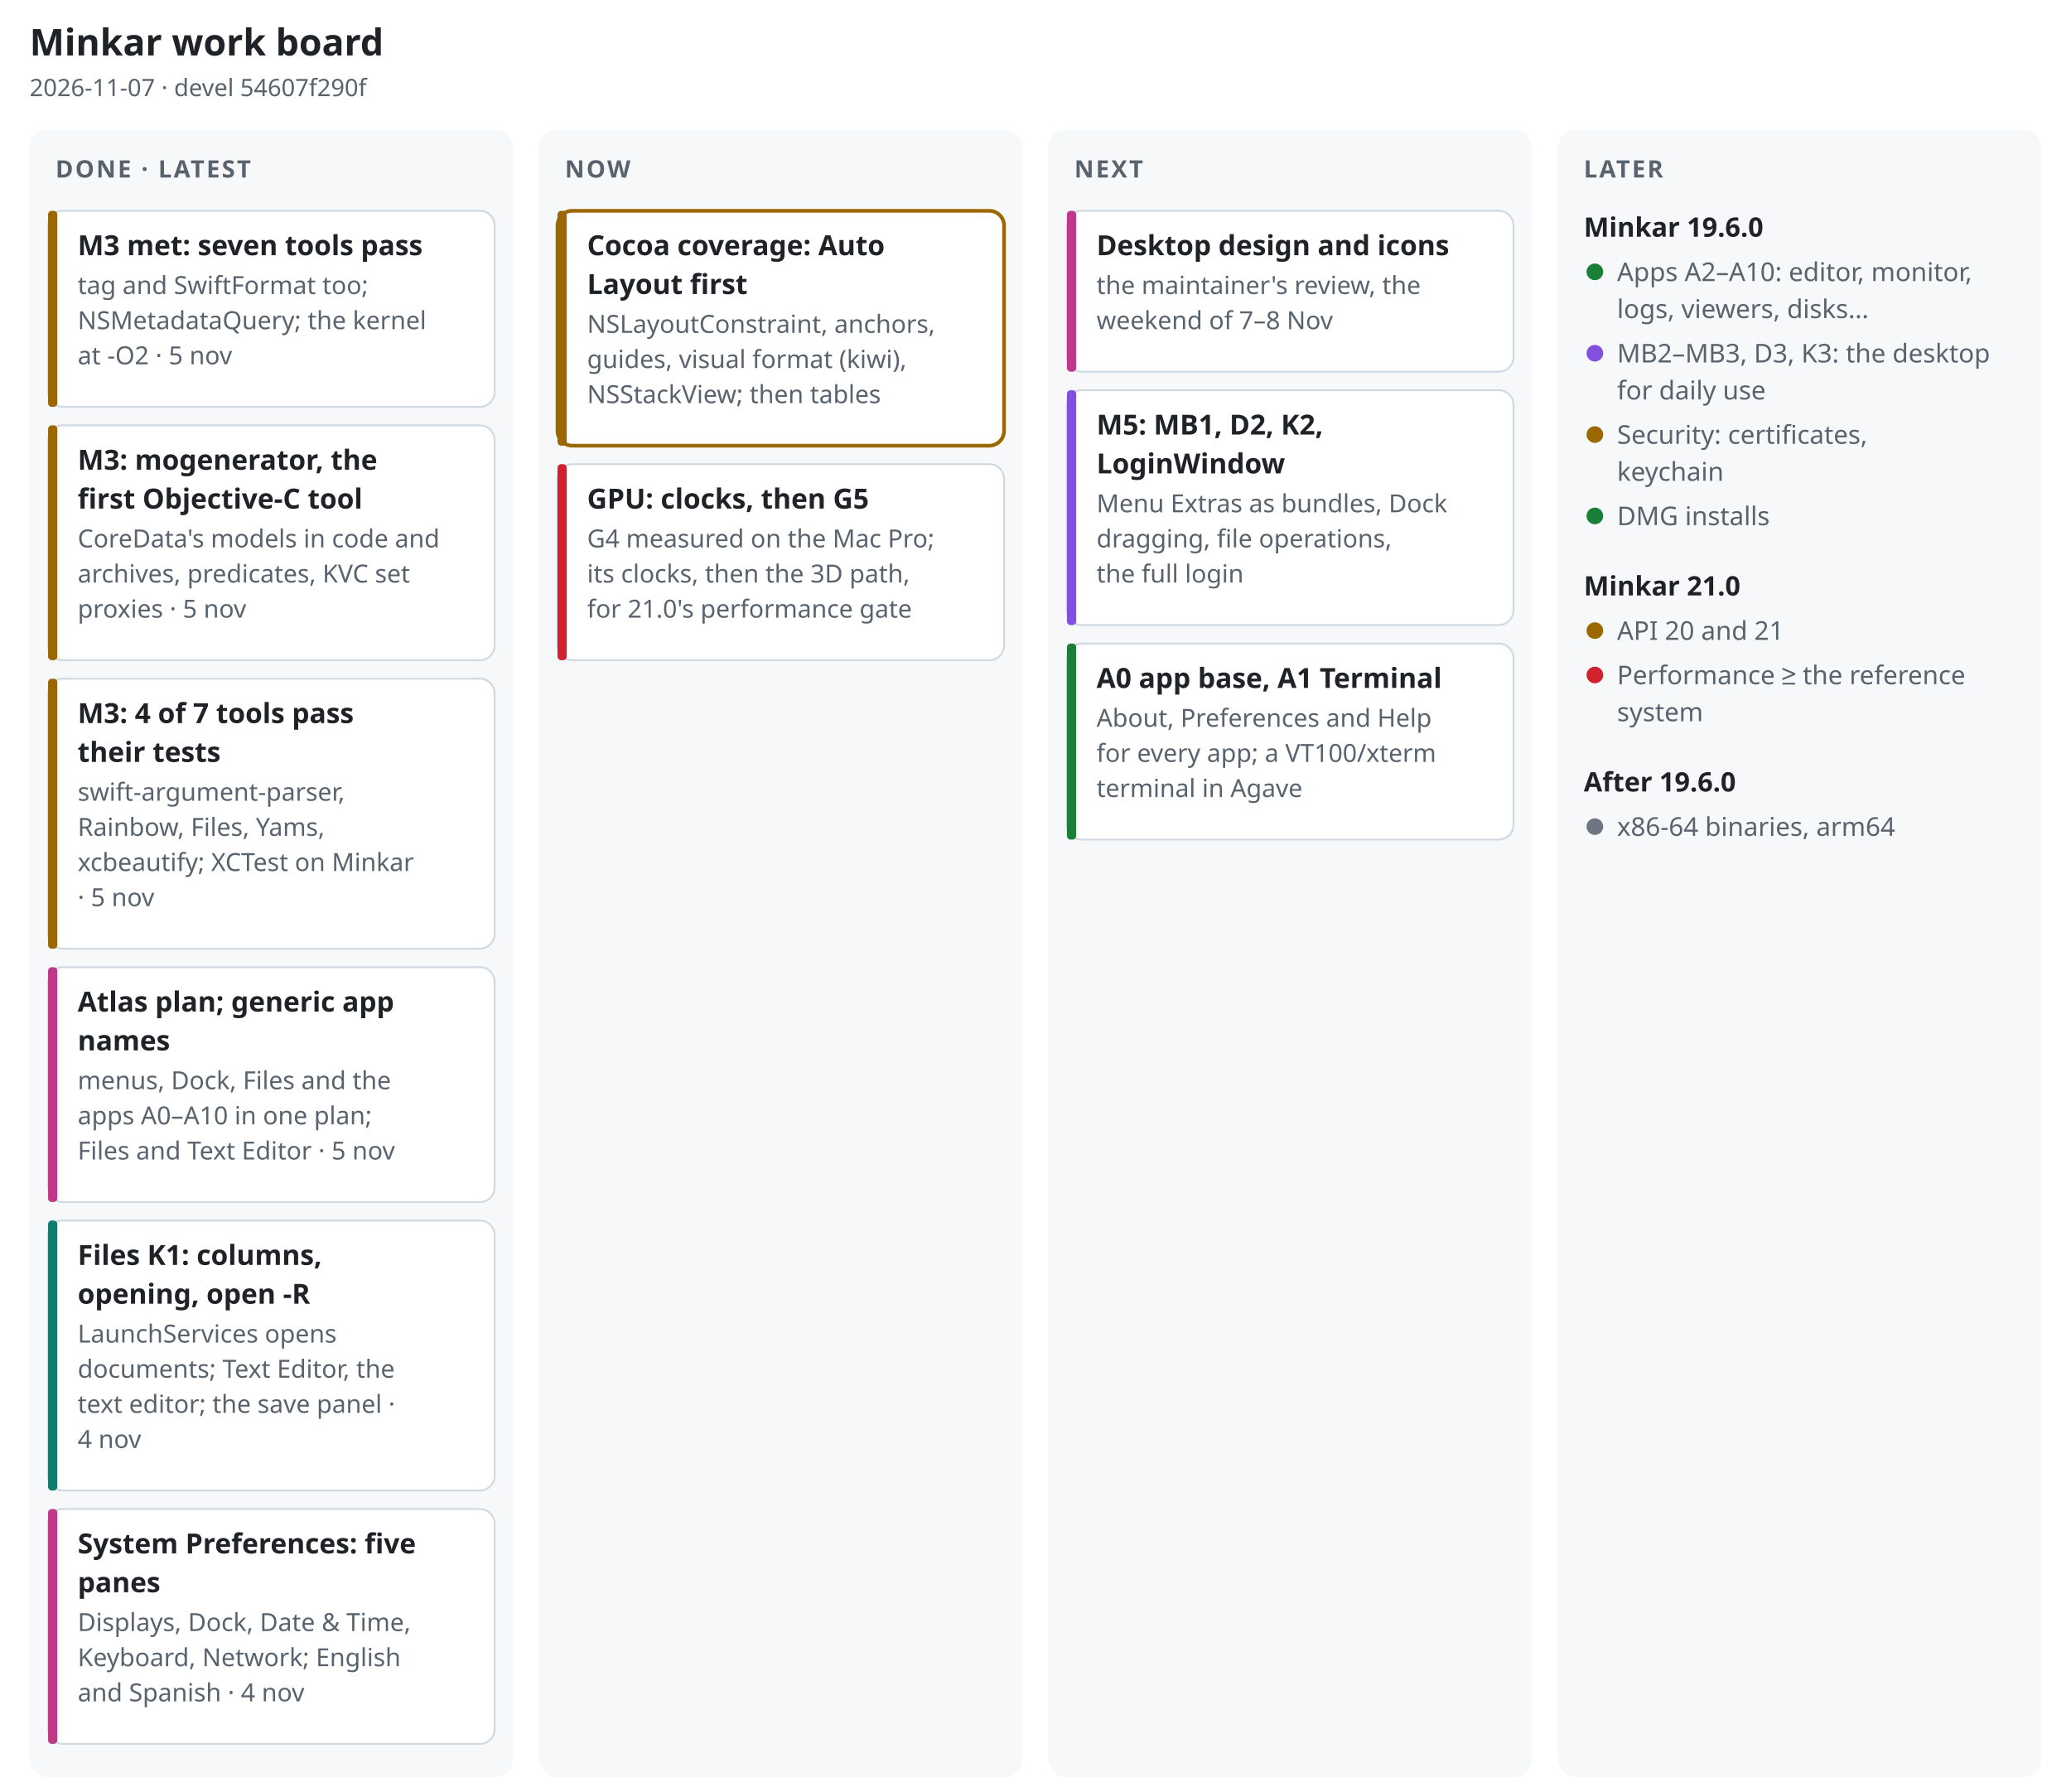
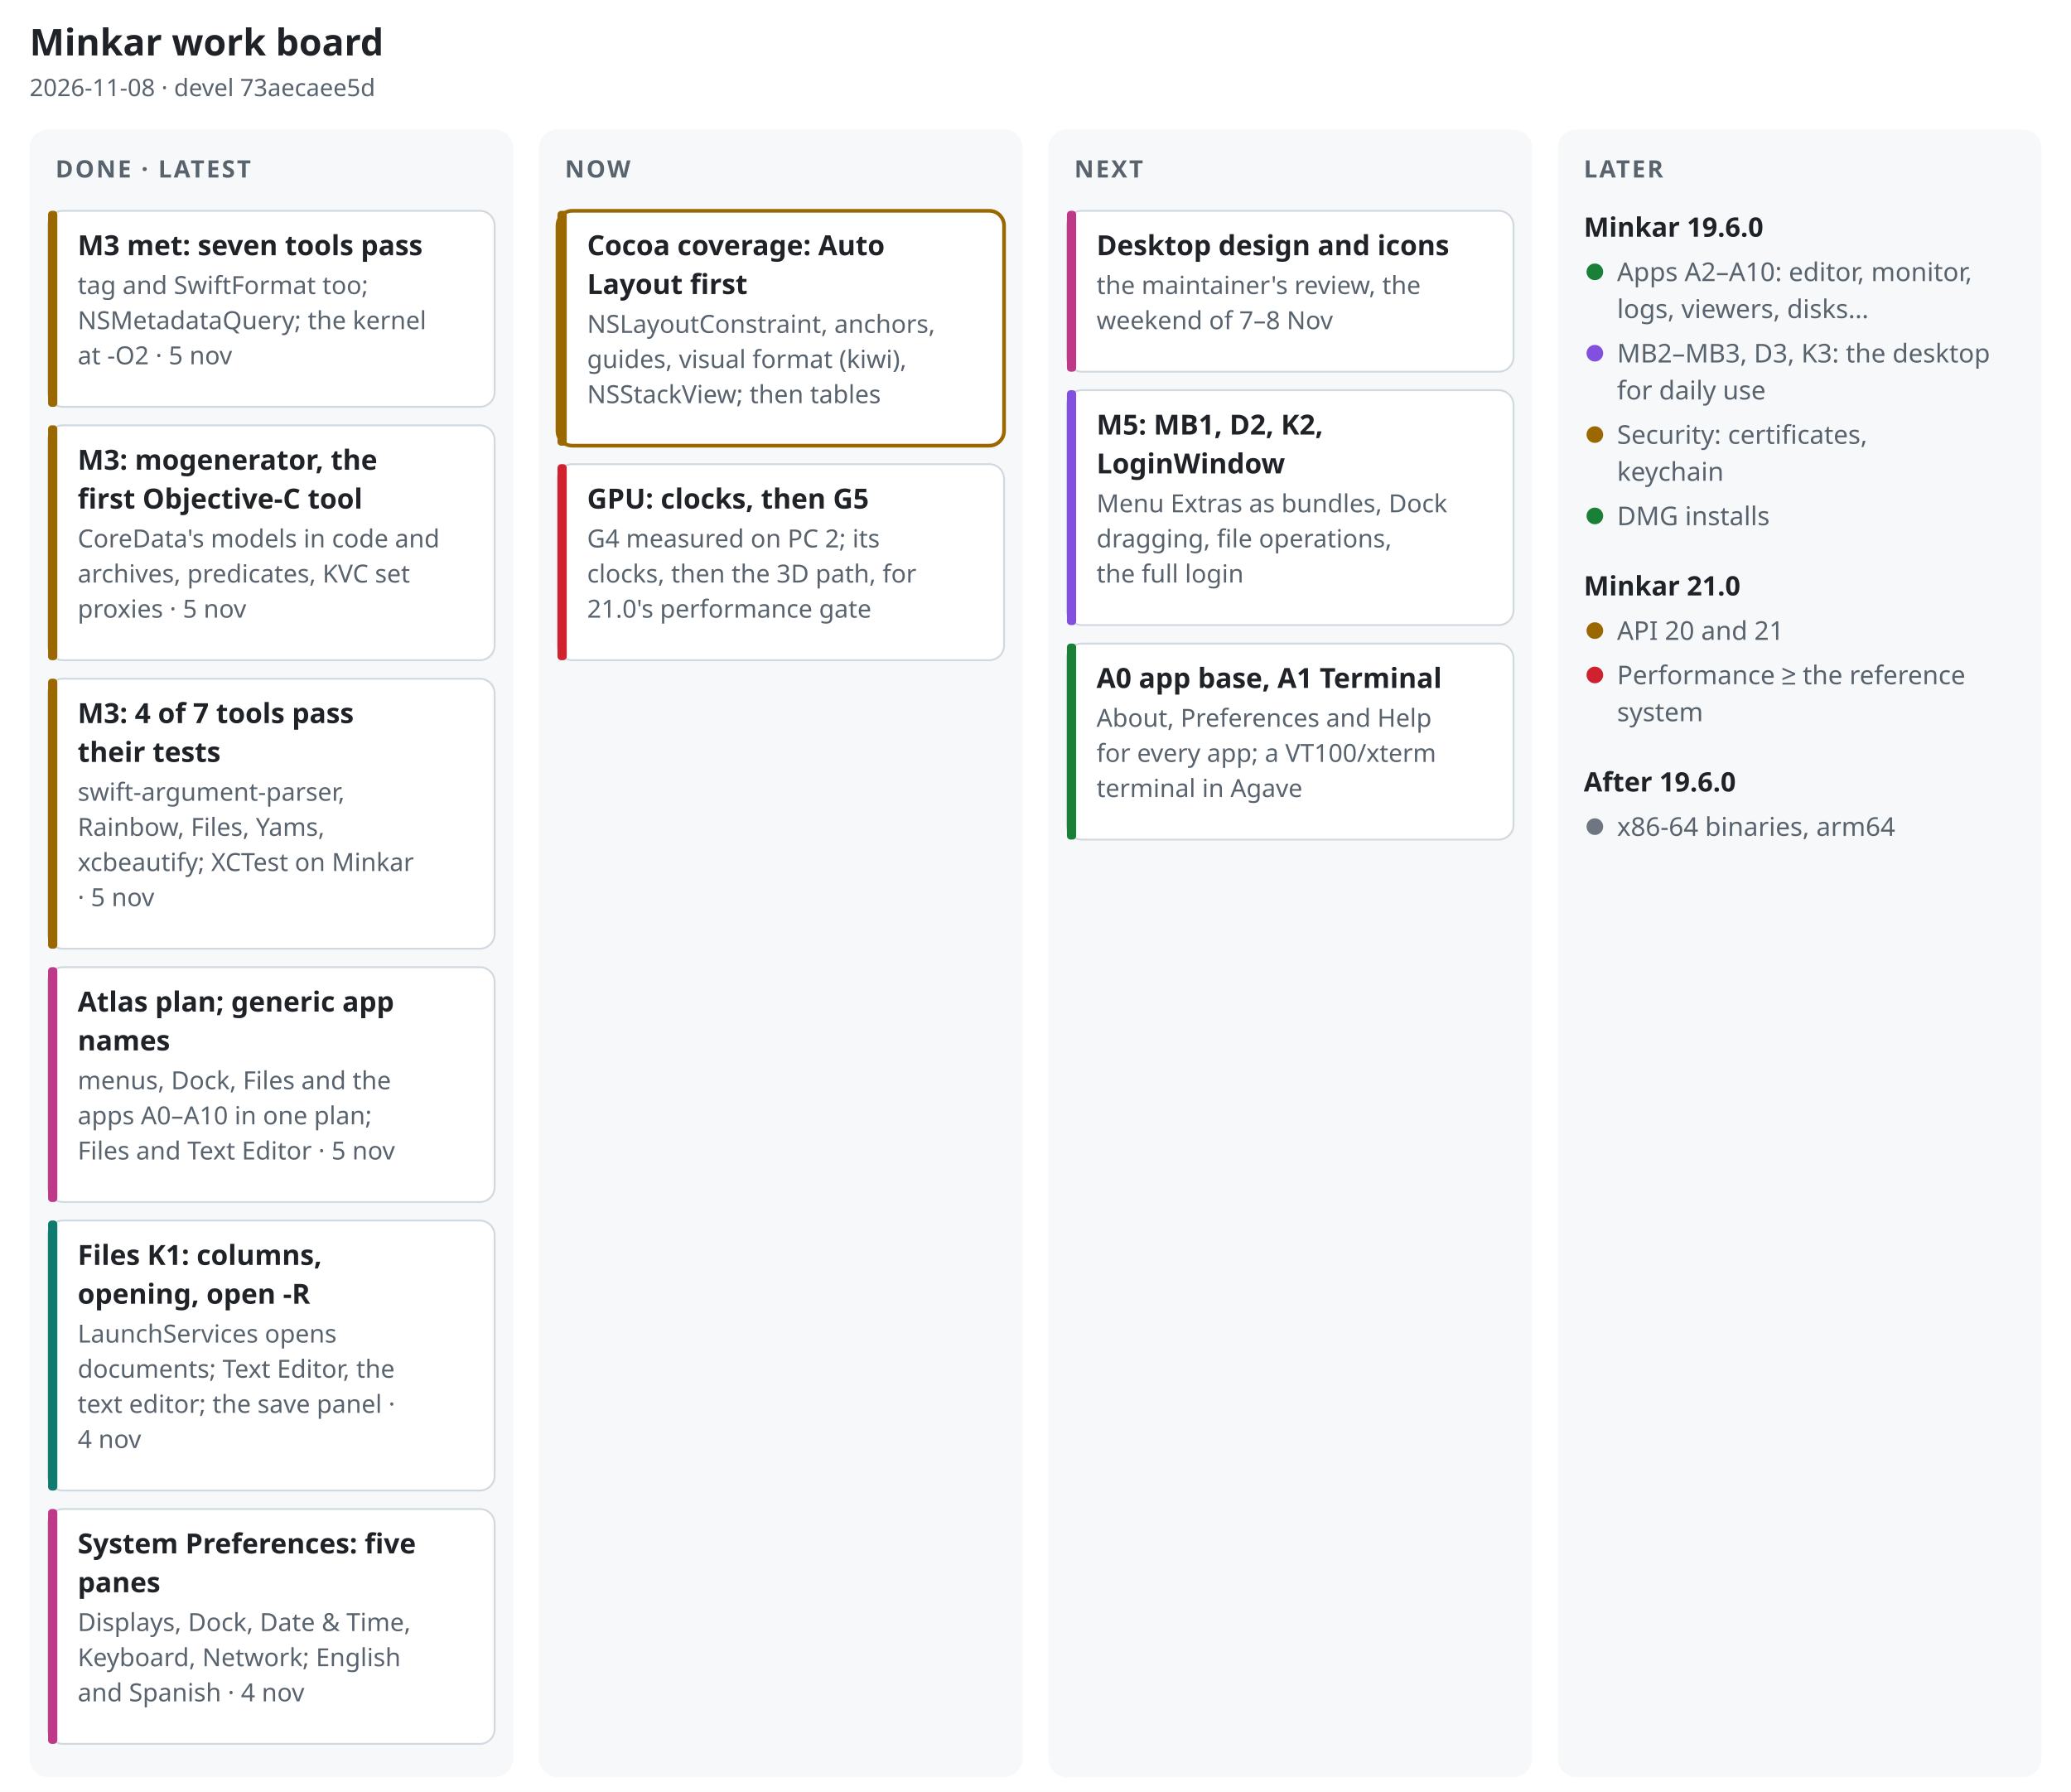
- <svg xmlns="http://www.w3.org/2000/svg" width="1120" height="969" viewBox="0 0 1120 969" font-family="-apple-system, BlinkMacSystemFont, 'Segoe UI', 'Noto Sans', Helvetica, Arial, sans-serif" role="img" aria-label="Minkar work board, 2026-11-07">
+ <svg xmlns="http://www.w3.org/2000/svg" width="1120" height="969" viewBox="0 0 1120 969" font-family="-apple-system, BlinkMacSystemFont, 'Segoe UI', 'Noto Sans', Helvetica, Arial, sans-serif" role="img" aria-label="Minkar work board, 2026-11-08">
  <rect width="1120" height="969" fill="#ffffff" />
  <text x="16" y="30" font-size="20" font-weight="700" fill="#1f2328" text-anchor="start">Minkar work board</text>
-   <text x="16" y="52" font-size="13" font-weight="400" fill="#59636e" text-anchor="start">2026-11-07 · devel 54607f290f</text>
+   <text x="16" y="52" font-size="13" font-weight="400" fill="#59636e" text-anchor="start">2026-11-08 · devel 73aecaee5d</text>
  <rect x="16" y="70" width="261.5" height="891" rx="10" fill="#f6f8fa" />
  <text x="30" y="96" font-size="13" font-weight="700" fill="#59636e" text-anchor="start" letter-spacing=".08em">DONE · LATEST</text>
  <rect x="26" y="114" width="241.5" height="106" rx="8" fill="#ffffff" stroke="#d1d9e0" stroke-width="1" />
  <rect x="26" y="114" width="5" height="106" rx="2" fill="#9a6700" />
  <text x="42" y="138" font-size="15" font-weight="650" fill="#1f2328" text-anchor="start">M3 met: seven tools pass</text>
  <text x="42" y="159" font-size="13.5" font-weight="400" fill="#59636e" text-anchor="start">tag and SwiftFormat too;</text>
  <text x="42" y="178" font-size="13.5" font-weight="400" fill="#59636e" text-anchor="start">NSMetadataQuery; the kernel</text>
  <text x="42" y="197" font-size="13.5" font-weight="400" fill="#59636e" text-anchor="start">at -O2 · 5 nov</text>
  <rect x="26" y="230" width="241.5" height="127" rx="8" fill="#ffffff" stroke="#d1d9e0" stroke-width="1" />
  <rect x="26" y="230" width="5" height="127" rx="2" fill="#9a6700" />
  <text x="42" y="254" font-size="15" font-weight="650" fill="#1f2328" text-anchor="start">M3: mogenerator, the</text>
  <text x="42" y="275" font-size="15" font-weight="650" fill="#1f2328" text-anchor="start">first Objective-C tool</text>
  <text x="42" y="296" font-size="13.5" font-weight="400" fill="#59636e" text-anchor="start">CoreData's models in code and</text>
  <text x="42" y="315" font-size="13.5" font-weight="400" fill="#59636e" text-anchor="start">archives, predicates, KVC set</text>
  <text x="42" y="334" font-size="13.5" font-weight="400" fill="#59636e" text-anchor="start">proxies · 5 nov</text>
  <rect x="26" y="367" width="241.5" height="146" rx="8" fill="#ffffff" stroke="#d1d9e0" stroke-width="1" />
  <rect x="26" y="367" width="5" height="146" rx="2" fill="#9a6700" />
  <text x="42" y="391" font-size="15" font-weight="650" fill="#1f2328" text-anchor="start">M3: 4 of 7 tools pass</text>
  <text x="42" y="412" font-size="15" font-weight="650" fill="#1f2328" text-anchor="start">their tests</text>
  <text x="42" y="433" font-size="13.5" font-weight="400" fill="#59636e" text-anchor="start">swift-argument-parser,</text>
  <text x="42" y="452" font-size="13.5" font-weight="400" fill="#59636e" text-anchor="start">Rainbow, Files, Yams,</text>
  <text x="42" y="471" font-size="13.5" font-weight="400" fill="#59636e" text-anchor="start">xcbeautify; XCTest on Minkar</text>
  <text x="42" y="490" font-size="13.5" font-weight="400" fill="#59636e" text-anchor="start">· 5 nov</text>
  <rect x="26" y="523" width="241.5" height="127" rx="8" fill="#ffffff" stroke="#d1d9e0" stroke-width="1" />
  <rect x="26" y="523" width="5" height="127" rx="2" fill="#bf3989" />
  <text x="42" y="547" font-size="15" font-weight="650" fill="#1f2328" text-anchor="start">Atlas plan; generic app</text>
  <text x="42" y="568" font-size="15" font-weight="650" fill="#1f2328" text-anchor="start">names</text>
  <text x="42" y="589" font-size="13.5" font-weight="400" fill="#59636e" text-anchor="start">menus, Dock, Files and the</text>
  <text x="42" y="608" font-size="13.5" font-weight="400" fill="#59636e" text-anchor="start">apps A0–A10 in one plan;</text>
  <text x="42" y="627" font-size="13.5" font-weight="400" fill="#59636e" text-anchor="start">Files and Text Editor · 5 nov</text>
  <rect x="26" y="660" width="241.5" height="146" rx="8" fill="#ffffff" stroke="#d1d9e0" stroke-width="1" />
  <rect x="26" y="660" width="5" height="146" rx="2" fill="#0f7b6f" />
  <text x="42" y="684" font-size="15" font-weight="650" fill="#1f2328" text-anchor="start">Files K1: columns,</text>
  <text x="42" y="705" font-size="15" font-weight="650" fill="#1f2328" text-anchor="start">opening, open -R</text>
  <text x="42" y="726" font-size="13.5" font-weight="400" fill="#59636e" text-anchor="start">LaunchServices opens</text>
  <text x="42" y="745" font-size="13.5" font-weight="400" fill="#59636e" text-anchor="start">documents; Text Editor, the</text>
  <text x="42" y="764" font-size="13.5" font-weight="400" fill="#59636e" text-anchor="start">text editor; the save panel ·</text>
  <text x="42" y="783" font-size="13.5" font-weight="400" fill="#59636e" text-anchor="start">4 nov</text>
  <rect x="26" y="816" width="241.5" height="127" rx="8" fill="#ffffff" stroke="#d1d9e0" stroke-width="1" />
  <rect x="26" y="816" width="5" height="127" rx="2" fill="#bf3989" />
  <text x="42" y="840" font-size="15" font-weight="650" fill="#1f2328" text-anchor="start">System Preferences: five</text>
  <text x="42" y="861" font-size="15" font-weight="650" fill="#1f2328" text-anchor="start">panes</text>
  <text x="42" y="882" font-size="13.5" font-weight="400" fill="#59636e" text-anchor="start">Displays, Dock, Date &amp; Time,</text>
  <text x="42" y="901" font-size="13.5" font-weight="400" fill="#59636e" text-anchor="start">Keyboard, Network; English</text>
  <text x="42" y="920" font-size="13.5" font-weight="400" fill="#59636e" text-anchor="start">and Spanish · 4 nov</text>
  <rect x="291.5" y="70" width="261.5" height="891" rx="10" fill="#f6f8fa" />
  <text x="305.5" y="96" font-size="13" font-weight="700" fill="#59636e" text-anchor="start" letter-spacing=".08em">NOW</text>
  <rect x="301.5" y="114" width="241.5" height="127" rx="8" fill="#ffffff" stroke="#9a6700" stroke-width="2" />
  <rect x="301.5" y="114" width="5" height="127" rx="2" fill="#9a6700" />
  <text x="317.5" y="138" font-size="15" font-weight="650" fill="#1f2328" text-anchor="start">Cocoa coverage: Auto</text>
  <text x="317.5" y="159" font-size="15" font-weight="650" fill="#1f2328" text-anchor="start">Layout first</text>
  <text x="317.5" y="180" font-size="13.5" font-weight="400" fill="#59636e" text-anchor="start">NSLayoutConstraint, anchors,</text>
  <text x="317.5" y="199" font-size="13.5" font-weight="400" fill="#59636e" text-anchor="start">guides, visual format (kiwi),</text>
  <text x="317.5" y="218" font-size="13.5" font-weight="400" fill="#59636e" text-anchor="start">NSStackView; then tables</text>
  <rect x="301.5" y="251" width="241.5" height="106" rx="8" fill="#ffffff" stroke="#d1d9e0" stroke-width="1" />
  <rect x="301.5" y="251" width="5" height="106" rx="2" fill="#cf222e" />
  <text x="317.5" y="275" font-size="15" font-weight="650" fill="#1f2328" text-anchor="start">GPU: clocks, then G5</text>
-   <text x="317.5" y="296" font-size="13.5" font-weight="400" fill="#59636e" text-anchor="start">G4 measured on the Mac Pro;</text>
-   <text x="317.5" y="315" font-size="13.5" font-weight="400" fill="#59636e" text-anchor="start">its clocks, then the 3D path,</text>
-   <text x="317.5" y="334" font-size="13.5" font-weight="400" fill="#59636e" text-anchor="start">for 21.0's performance gate</text>
+   <text x="317.5" y="296" font-size="13.5" font-weight="400" fill="#59636e" text-anchor="start">G4 measured on PC 2; its</text>
+   <text x="317.5" y="315" font-size="13.5" font-weight="400" fill="#59636e" text-anchor="start">clocks, then the 3D path, for</text>
+   <text x="317.5" y="334" font-size="13.5" font-weight="400" fill="#59636e" text-anchor="start">21.0's performance gate</text>
  <rect x="567" y="70" width="261.5" height="891" rx="10" fill="#f6f8fa" />
  <text x="581" y="96" font-size="13" font-weight="700" fill="#59636e" text-anchor="start" letter-spacing=".08em">NEXT</text>
  <rect x="577" y="114" width="241.5" height="87" rx="8" fill="#ffffff" stroke="#d1d9e0" stroke-width="1" />
  <rect x="577" y="114" width="5" height="87" rx="2" fill="#bf3989" />
  <text x="593" y="138" font-size="15" font-weight="650" fill="#1f2328" text-anchor="start">Desktop design and icons</text>
  <text x="593" y="159" font-size="13.5" font-weight="400" fill="#59636e" text-anchor="start">the maintainer's review, the</text>
  <text x="593" y="178" font-size="13.5" font-weight="400" fill="#59636e" text-anchor="start">weekend of 7–8 Nov</text>
  <rect x="577" y="211" width="241.5" height="127" rx="8" fill="#ffffff" stroke="#d1d9e0" stroke-width="1" />
  <rect x="577" y="211" width="5" height="127" rx="2" fill="#8250df" />
  <text x="593" y="235" font-size="15" font-weight="650" fill="#1f2328" text-anchor="start">M5: MB1, D2, K2,</text>
  <text x="593" y="256" font-size="15" font-weight="650" fill="#1f2328" text-anchor="start">LoginWindow</text>
  <text x="593" y="277" font-size="13.5" font-weight="400" fill="#59636e" text-anchor="start">Menu Extras as bundles, Dock</text>
  <text x="593" y="296" font-size="13.5" font-weight="400" fill="#59636e" text-anchor="start">dragging, file operations,</text>
  <text x="593" y="315" font-size="13.5" font-weight="400" fill="#59636e" text-anchor="start">the full login</text>
  <rect x="577" y="348" width="241.5" height="106" rx="8" fill="#ffffff" stroke="#d1d9e0" stroke-width="1" />
  <rect x="577" y="348" width="5" height="106" rx="2" fill="#1a7f37" />
  <text x="593" y="372" font-size="15" font-weight="650" fill="#1f2328" text-anchor="start">A0 app base, A1 Terminal</text>
  <text x="593" y="393" font-size="13.5" font-weight="400" fill="#59636e" text-anchor="start">About, Preferences and Help</text>
  <text x="593" y="412" font-size="13.5" font-weight="400" fill="#59636e" text-anchor="start">for every app; a VT100/xterm</text>
  <text x="593" y="431" font-size="13.5" font-weight="400" fill="#59636e" text-anchor="start">terminal in Agave</text>
  <rect x="842.5" y="70" width="261.5" height="891" rx="10" fill="#f6f8fa" />
  <text x="856.5" y="96" font-size="13" font-weight="700" fill="#59636e" text-anchor="start" letter-spacing=".08em">LATER</text>
  <text x="856.5" y="128" font-size="14.5" font-weight="700" fill="#1f2328" text-anchor="start">Minkar 19.6.0</text>
  <circle cx="862.5" cy="147" r="4.5" fill="#1a7f37" />
  <text x="874.5" y="152" font-size="14" font-weight="400" fill="#59636e" text-anchor="start">Apps A2–A10: editor, monitor,</text>
  <text x="874.5" y="172" font-size="14" font-weight="400" fill="#59636e" text-anchor="start">logs, viewers, disks…</text>
  <circle cx="862.5" cy="191" r="4.5" fill="#8250df" />
  <text x="874.5" y="196" font-size="14" font-weight="400" fill="#59636e" text-anchor="start">MB2–MB3, D3, K3: the desktop</text>
  <text x="874.5" y="216" font-size="14" font-weight="400" fill="#59636e" text-anchor="start">for daily use</text>
  <circle cx="862.5" cy="235" r="4.5" fill="#9a6700" />
  <text x="874.5" y="240" font-size="14" font-weight="400" fill="#59636e" text-anchor="start">Security: certificates,</text>
  <text x="874.5" y="260" font-size="14" font-weight="400" fill="#59636e" text-anchor="start">keychain</text>
  <circle cx="862.5" cy="279" r="4.5" fill="#1a7f37" />
  <text x="874.5" y="284" font-size="14" font-weight="400" fill="#59636e" text-anchor="start">DMG installs</text>
  <text x="856.5" y="322" font-size="14.5" font-weight="700" fill="#1f2328" text-anchor="start">Minkar 21.0</text>
  <circle cx="862.5" cy="341" r="4.5" fill="#9a6700" />
  <text x="874.5" y="346" font-size="14" font-weight="400" fill="#59636e" text-anchor="start">API 20 and 21</text>
  <circle cx="862.5" cy="365" r="4.5" fill="#cf222e" />
  <text x="874.5" y="370" font-size="14" font-weight="400" fill="#59636e" text-anchor="start">Performance ≥ the reference</text>
  <text x="874.5" y="390" font-size="14" font-weight="400" fill="#59636e" text-anchor="start">system</text>
  <text x="856.5" y="428" font-size="14.5" font-weight="700" fill="#1f2328" text-anchor="start">After 19.6.0</text>
  <circle cx="862.5" cy="447" r="4.5" fill="#6e7781" />
  <text x="874.5" y="452" font-size="14" font-weight="400" fill="#59636e" text-anchor="start">x86-64 binaries, arm64</text>
</svg>
